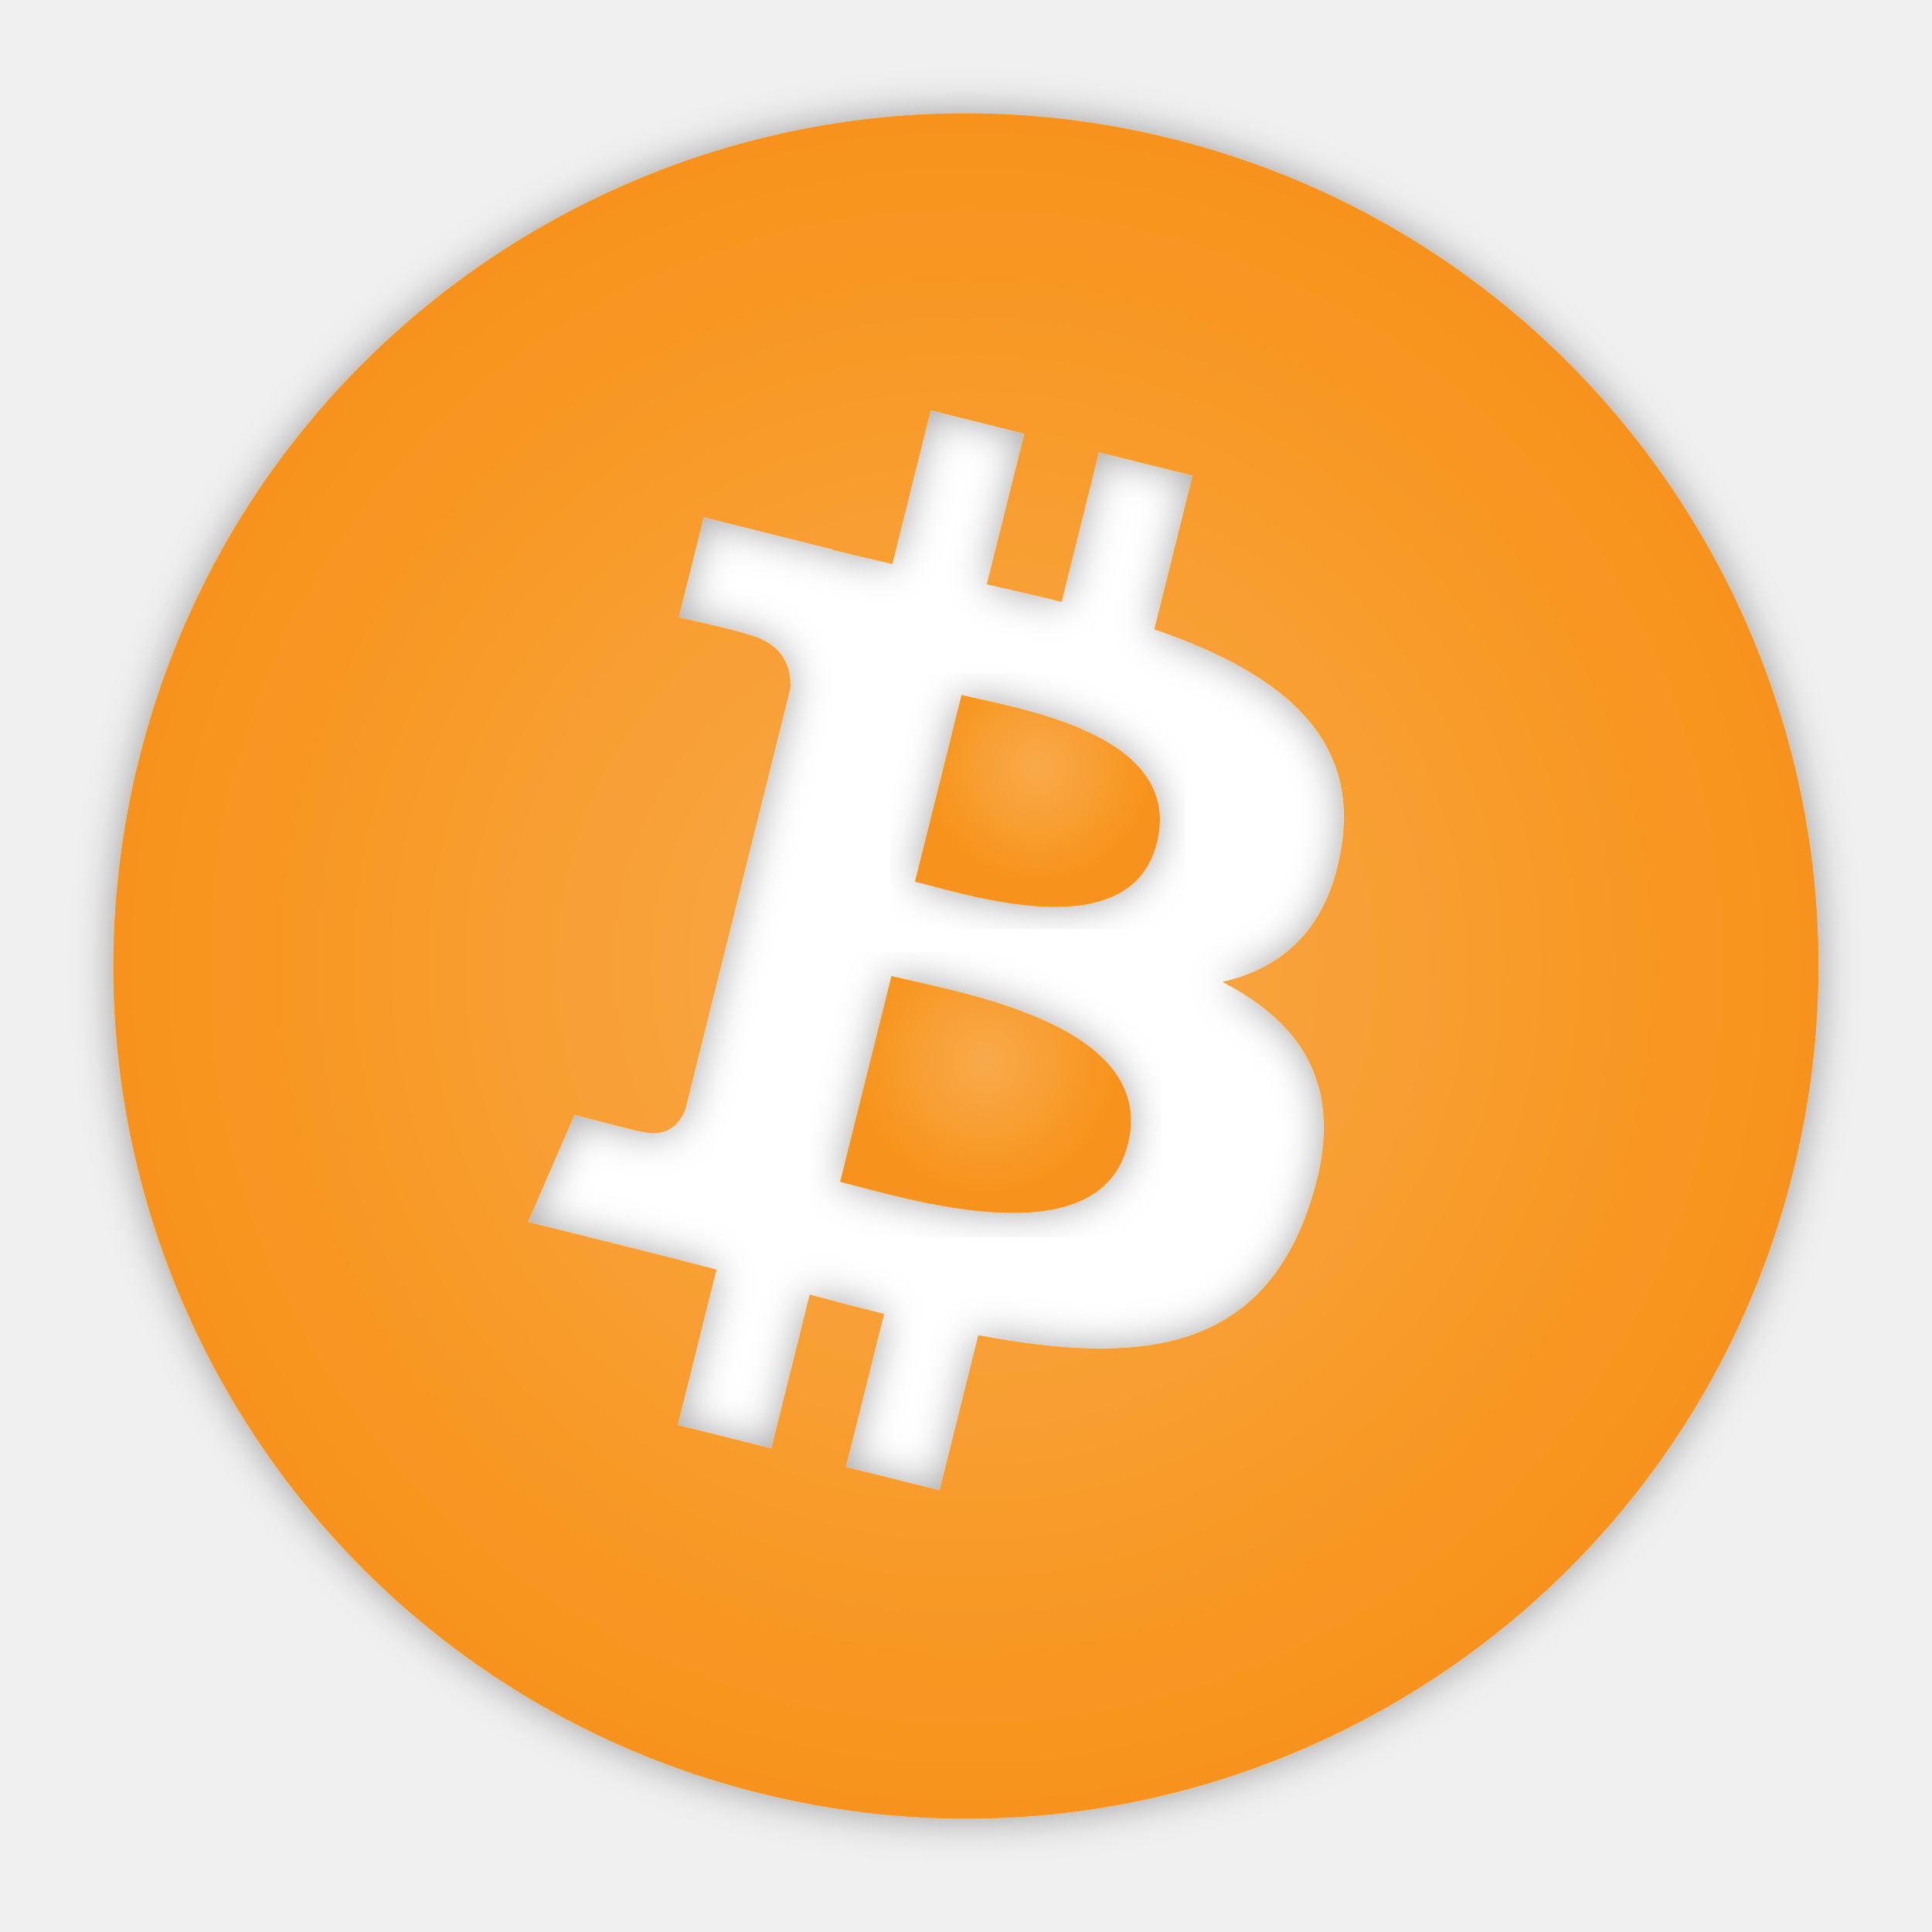
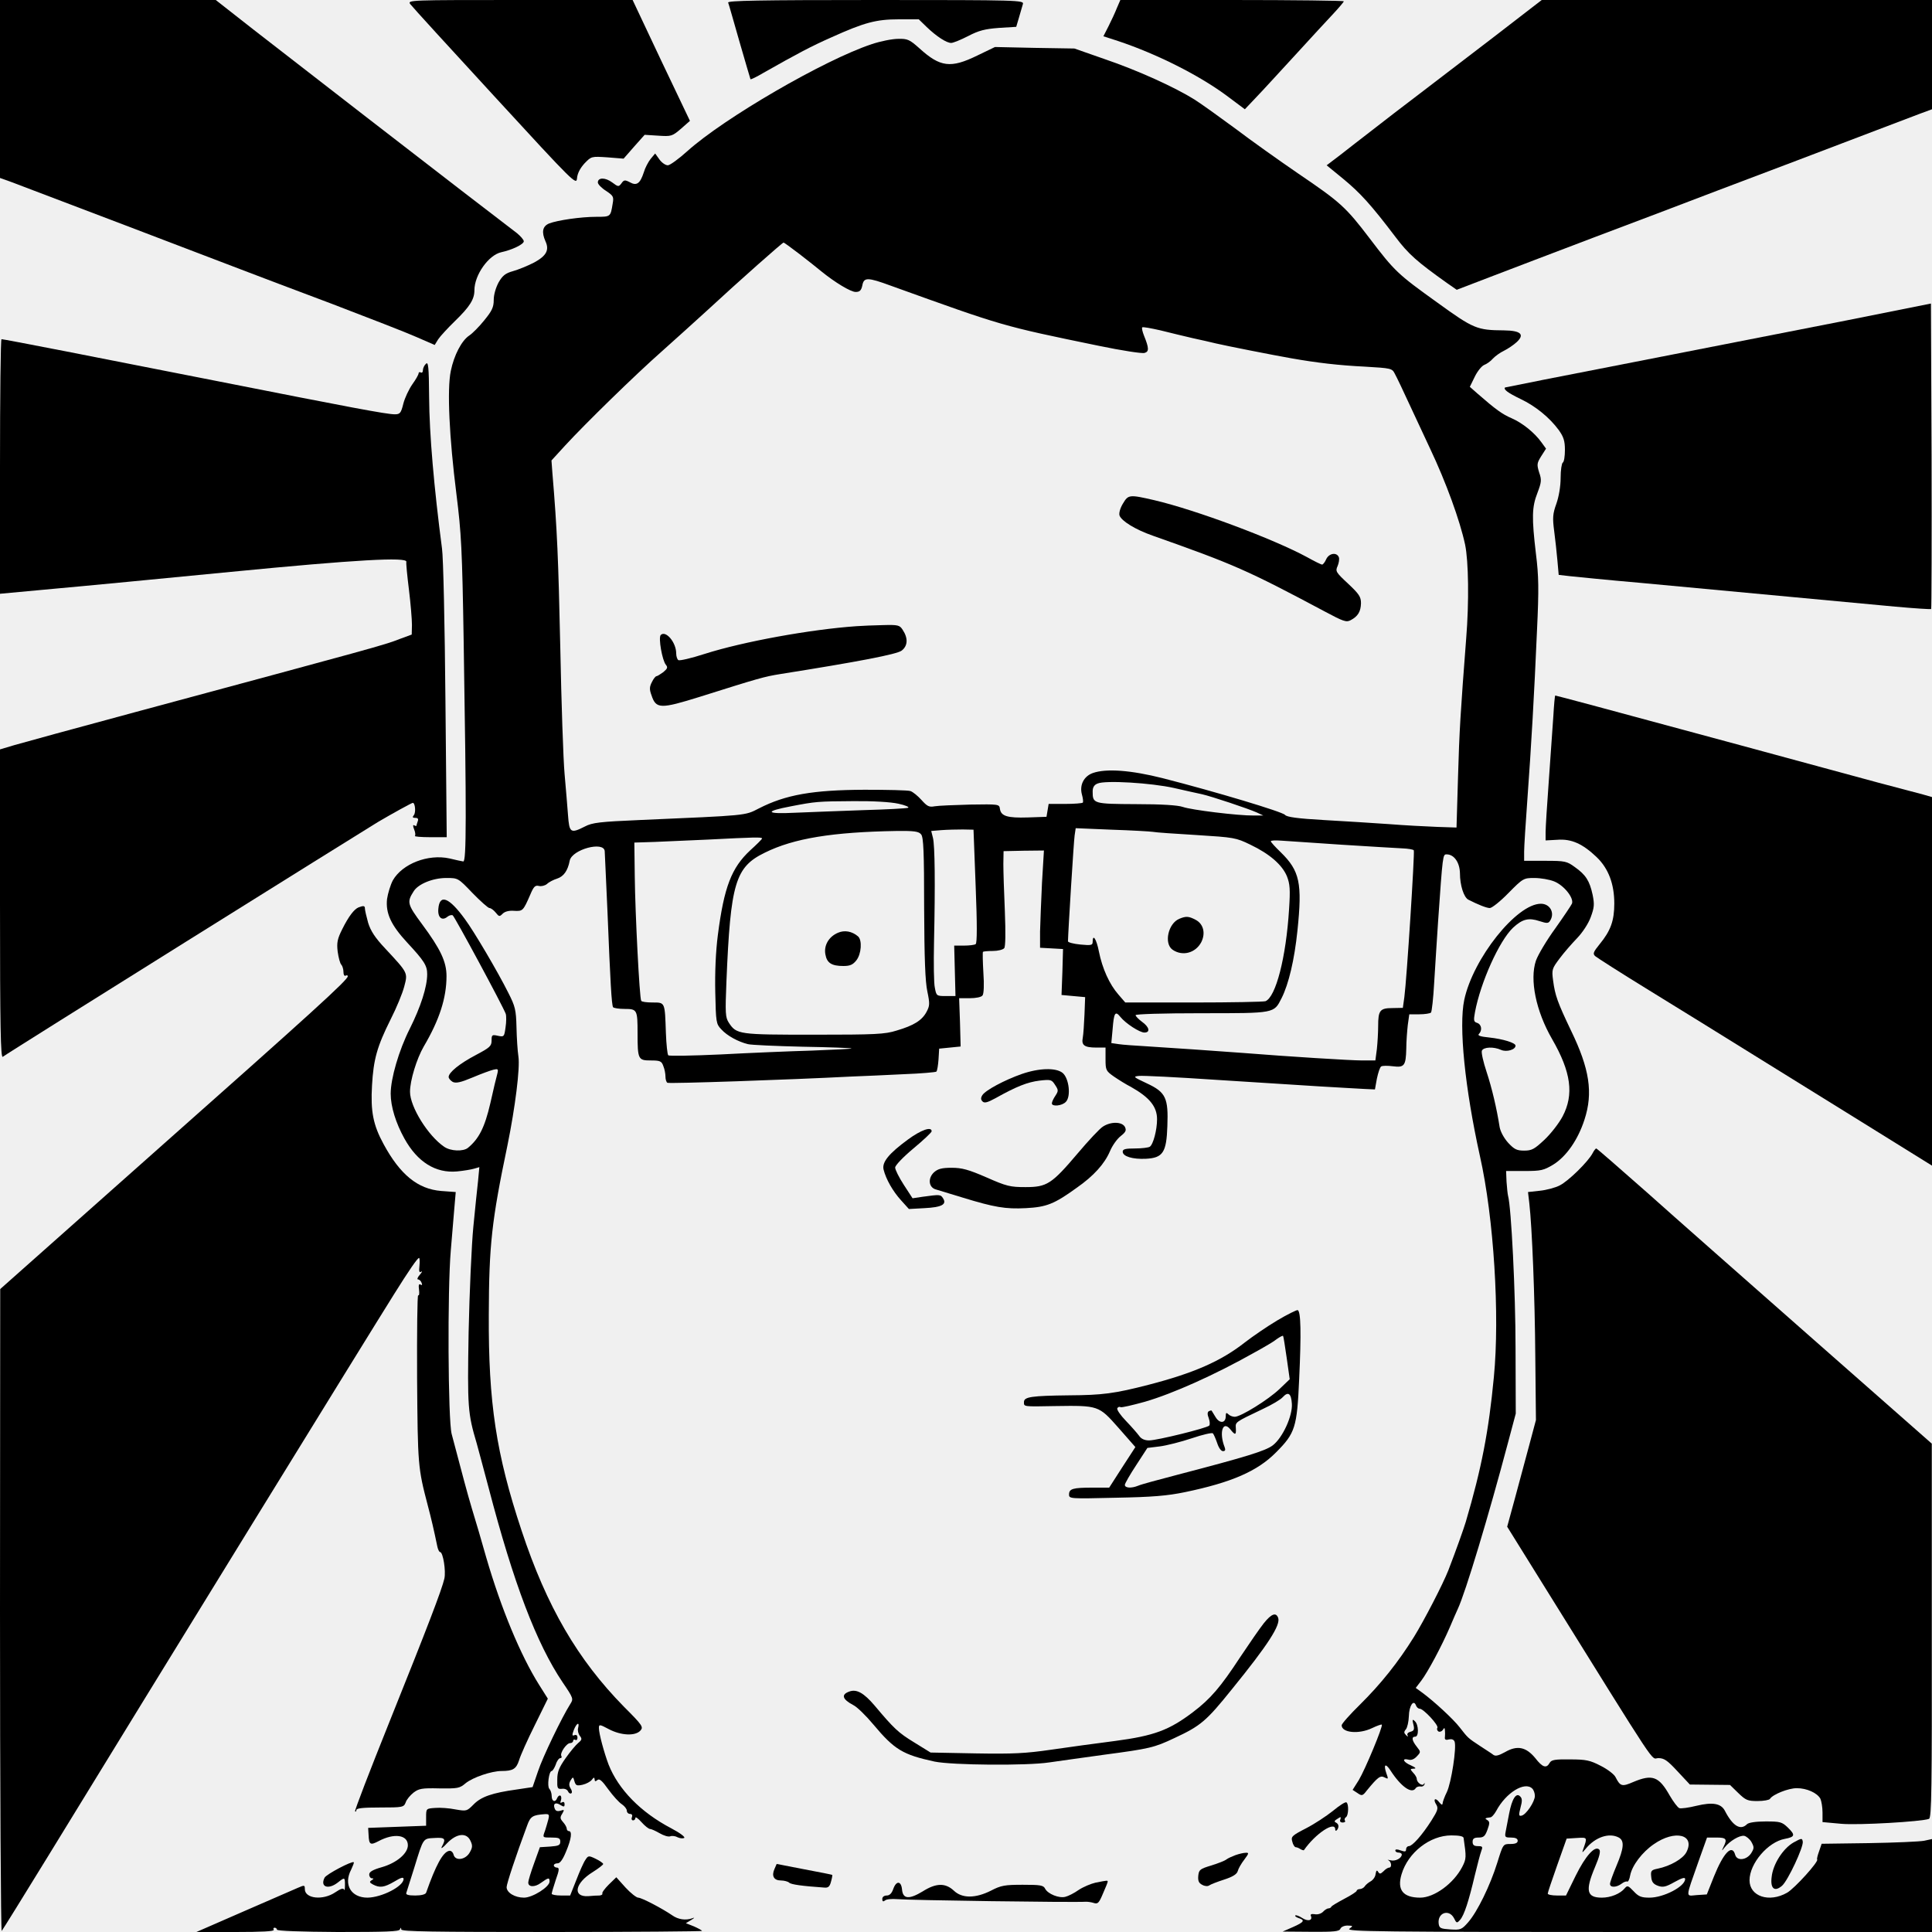
- <svg xmlns="http://www.w3.org/2000/svg" version="1.1" id="svg2" x="0px" y="0px" width="1024px" height="1024px" viewBox="-34 -34 580 580" enable-background="new 0 0 1024 1024" xml:space="preserve">
-   <filter id="dropShadowAlpha">
-     <feColorMatrix result="matrixOut" in="SourceAlpha" type="saturate" values="0.1" />
-     <feGaussianBlur in="matrixOut" result="blur-out" stdDeviation="6" />
-     <feColorMatrix in="blur-out" result="color-out" type="matrix" values="0 0 0 0   0                 0 0 0 0   0                  0 0 0 0   0                  0 0 0 0.35 0" />
-     <feBlend in="SourceGraphic" in2="color-out" mode="normal" />
-   </filter>
-   <g>
-     <circle cx="255" cy="255" r="200" stroke-width="2" fill="white" />
-     <radialGradient id="innerBtop" cx="277.49" cy="196.441" r="34.397" gradientUnits="userSpaceOnUse">
-       <stop offset="0" style="stop-color:#F9AA4B" />
-       <stop offset="1" style="stop-color:#F7931A" />
-     </radialGradient>
-     <path fill="url(#innerBtop)" filter="url(#dropShadowAlpha)" d="M254.647,174.6l-13.983,56.08c15.855,3.951,64.735,20.071,72.656-11.656    C321.568,185.928,270.503,178.552,254.647,174.6z" />
-     <radialGradient id="innerBbottom" cx="261.915" cy="284.567" r="39.838" gradientUnits="userSpaceOnUse">
-       <stop offset="0" style="stop-color:#F9AA4B" />
-       <stop offset="1" style="stop-color:#F7931A" />
-     </radialGradient>
-     <path fill="url(#innerBbottom)" filter="url(#dropShadowAlpha)" d="M233.608,258.984l-15.425,61.832c19.04,4.729,77.769,23.584,86.448-11.296    C313.703,273.144,252.647,263.736,233.608,258.984z" />
-     <radialGradient id="coinShape" cx="256.028" cy="256.003" r="255.988" gradientUnits="userSpaceOnUse">
-       <stop offset="0" style="stop-color:#F9AA4B" />
-       <stop offset="1" style="stop-color:#F7931A" />
-     </radialGradient>
-     <path fill="url(#coinShape)" filter="url(#dropShadowAlpha)" d="M317.871,7.656c-137.12-34.192-276.024,49.28-310.2,186.44    c-34.208,137.136,49.256,276.048,186.36,310.24c137.16,34.199,276.063-49.265,310.256-186.408    C538.479,180.776,455.023,41.848,317.871,7.656z M368.807,219.528c-3.688,24.936-17.512,37.008-35.864,41.24    c25.2,13.12,38.024,33.239,25.809,68.12c-15.16,43.319-51.176,46.976-99.072,37.912l-11.624,46.584l-28.088-7l11.472-45.96    c-7.279-1.809-14.72-3.729-22.384-5.809l-11.512,46.177l-28.056-7l11.624-46.673c-6.561-1.68-13.225-3.464-20.024-5.168    l-36.552-9.111l13.943-32.152c0,0,20.696,5.504,20.416,5.096c7.952,1.969,11.48-3.216,12.872-6.672l18.368-73.64l0.048-0.2    l13.104-52.568c0.344-5.968-1.712-13.496-13.088-16.336c0.439-0.296-20.4-5.072-20.4-5.072l7.472-30l38.736,9.673l-0.032,0.144    c5.824,1.448,11.824,2.824,17.937,4.216L245.423,89.2l28.072,7l-11.28,45.224c7.536,1.721,15.12,3.456,22.504,5.297l11.2-44.929    l28.088,7l-11.504,46.145C347.967,167.152,373.904,185.464,368.807,219.528z" />
+ <svg xmlns="http://www.w3.org/2000/svg" version="1.0" width="900pt" height="900pt" viewBox="0 0 900 900" preserveAspectRatio="xMidYMid meet">
+   <g transform="translate(0,900) scale(0.1,-0.1)" fill="#000000" stroke="none">
+     <path d="M0 8586 l0 -415 53 -19 c88 -33 976 -371 1082 -412 55 -21 239 -91 410 -155 170 -65 348 -134 395 -155 l85 -37 16 26 c9 14 45 53 79 86 69 67 90 101 90 143 0 71 66 164 125 177 51 11 105 37 105 51 0 7 -15 24 -32 38 -18 14 -134 103 -258 198 -225 173 -634 490 -969 750 l-176 138 -502 0 -503 0 0 -414z" />
+     <path d="M1911 8981 c8 -11 185 -205 394 -432 373 -406 380 -412 383 -379 2 23 15 47 35 69 32 33 32 33 107 28 l75 -6 49 56 49 55 63 -4 c61 -4 65 -3 106 32 l42 37 -134 281 -133 282 -525 0 c-514 0 -524 0 -511 -19z" />
+     <path d="M3392 8988 c3 -7 26 -89 53 -183 27 -93 50 -172 51 -174 2 -2 29 11 61 30 157 89 223 124 316 165 153 69 208 84 314 84 l93 0 37 -36 c46 -44 92 -74 114 -74 9 0 44 14 79 32 50 26 78 33 143 38 l81 5 13 44 c7 24 15 52 18 62 6 18 -16 19 -685 19 -549 0 -691 -3 -688 -12z" />
+     <path d="M5203 8963 c-8 -21 -26 -59 -39 -85 l-24 -47 68 -22 c180 -60 375 -158 504 -253 l87 -65 54 57 c30 31 111 120 182 197 70 77 150 163 177 192 26 28 48 54 48 57 0 3 -234 6 -521 6 l-520 0 -16 -37z" />
+     <path d="M6959 8828 c-123 -94 -280 -214 -349 -267 -69 -52 -166 -127 -216 -166 -49 -38 -118 -91 -152 -118 l-62 -47 77 -63 c80 -66 130 -121 243 -270 61 -81 101 -116 240 -215 l46 -32 159 61 c88 34 302 115 475 181 173 65 434 164 580 220 146 55 312 118 370 140 58 22 197 75 310 118 113 43 231 88 263 100 l57 21 0 255 0 254 -909 0 -909 0 -223 -172z" />
+     <path d="M4060 8794 c-220 -73 -687 -344 -858 -498 -40 -36 -81 -66 -91 -66 -11 0 -28 12 -39 27 l-20 28 -21 -25 c-11 -14 -26 -42 -32 -63 -17 -52 -33 -64 -65 -46 -23 12 -28 11 -39 -5 -13 -17 -15 -17 -43 4 -32 24 -67 24 -67 0 0 -8 17 -26 38 -39 34 -23 37 -27 31 -60 -10 -61 -9 -61 -76 -61 -73 0 -181 -16 -220 -31 -31 -13 -36 -40 -17 -83 19 -41 4 -68 -53 -99 -29 -15 -73 -33 -98 -40 -36 -10 -49 -21 -67 -52 -13 -24 -23 -57 -23 -82 0 -34 -8 -51 -44 -95 -24 -30 -56 -62 -70 -71 -36 -24 -71 -92 -86 -165 -18 -86 -7 -311 26 -572 23 -184 27 -256 34 -690 13 -808 13 -1025 -2 -1023 -7 1 -36 7 -64 14 -100 22 -220 -25 -264 -102 -11 -21 -23 -60 -27 -87 -7 -66 18 -121 94 -203 79 -85 93 -107 93 -147 0 -59 -30 -152 -81 -254 -51 -101 -89 -232 -89 -303 0 -60 24 -137 64 -209 61 -110 146 -162 245 -153 31 3 67 9 80 13 l24 7 -6 -64 c-4 -35 -14 -131 -22 -214 -8 -82 -18 -304 -22 -491 -6 -353 -4 -377 38 -519 5 -16 29 -109 55 -205 116 -444 223 -726 345 -907 51 -75 51 -77 35 -102 -38 -60 -128 -246 -150 -313 l-25 -73 -73 -11 c-116 -16 -167 -34 -202 -70 -31 -31 -32 -32 -84 -23 -29 6 -72 9 -95 7 -42 -3 -42 -3 -42 -43 l0 -40 -135 -5 -135 -5 2 -33 c2 -45 8 -49 46 -29 73 39 137 30 137 -19 0 -38 -52 -82 -121 -102 -43 -12 -59 -22 -59 -34 0 -10 6 -18 13 -18 9 0 8 -3 -2 -9 -11 -7 -10 -11 7 -20 31 -16 51 -14 99 14 31 19 43 22 43 12 0 -34 -101 -86 -168 -87 -77 0 -113 61 -76 131 8 17 14 32 12 34 -8 7 -128 -56 -136 -72 -22 -43 17 -57 61 -23 33 26 34 26 34 -12 0 -18 -2 -27 -4 -21 -3 9 -16 5 -41 -12 -57 -39 -142 -30 -142 15 0 19 -2 19 -32 6 -18 -8 -132 -57 -253 -110 l-220 -96 183 0 c120 0 181 3 177 10 -3 6 -1 10 4 10 6 0 11 -4 11 -9 0 -6 113 -10 284 -11 222 0 285 2 289 12 4 10 6 10 6 0 1 -10 146 -12 701 -12 385 0 700 3 700 5 0 3 -17 12 -37 21 l-38 15 25 15 c16 10 18 13 5 8 -31 -11 -66 -6 -94 14 -45 31 -142 82 -158 82 -8 0 -35 21 -59 47 l-43 48 -35 -34 c-19 -19 -33 -38 -30 -42 2 -4 -4 -8 -13 -9 -10 0 -33 -1 -52 -3 -75 -5 -64 60 20 112 27 17 49 34 49 38 -1 4 -16 15 -35 24 -33 16 -35 15 -48 -5 -8 -11 -27 -54 -42 -93 l-29 -73 -43 0 c-24 0 -43 4 -43 8 0 5 9 34 19 65 17 47 17 57 5 57 -7 0 -14 5 -14 10 0 6 8 10 18 10 11 0 24 18 39 55 25 59 29 95 13 95 -5 0 -10 5 -10 12 0 6 -8 20 -17 30 -14 16 -15 22 -4 39 11 19 10 20 -8 14 -15 -4 -23 -1 -27 10 -9 23 4 31 26 17 17 -10 20 -10 20 4 0 9 -5 12 -12 8 -8 -5 -9 -2 -5 9 3 9 2 19 -2 22 -5 3 -11 -2 -15 -10 -8 -23 -26 -18 -26 8 0 13 -5 28 -11 34 -11 11 -2 83 11 83 4 0 13 14 19 30 5 17 15 30 21 30 6 0 8 4 5 10 -8 13 24 60 41 60 8 0 14 5 14 11 0 5 5 7 10 4 6 -3 10 1 10 10 0 11 -5 15 -14 12 -11 -5 -12 0 -3 24 13 33 28 40 20 9 -3 -11 1 -27 8 -36 11 -14 10 -19 -7 -33 -11 -9 -38 -41 -59 -71 -31 -44 -39 -64 -39 -100 -1 -41 1 -45 22 -43 13 2 25 -4 28 -12 4 -8 10 -12 15 -9 5 2 4 13 -3 23 -8 13 -8 23 0 37 11 18 12 18 18 -4 6 -20 11 -22 38 -16 17 4 36 14 43 23 9 12 12 13 13 2 0 -10 4 -11 13 -3 9 8 22 -3 51 -44 22 -30 50 -61 63 -69 13 -9 23 -22 23 -30 0 -8 7 -15 15 -15 9 0 12 -6 9 -15 -4 -8 -1 -15 5 -15 6 0 11 5 11 12 0 6 13 -3 28 -20 16 -18 34 -32 40 -32 6 0 26 -9 45 -20 19 -11 41 -18 50 -14 8 3 24 1 34 -5 11 -5 24 -6 30 -3 7 4 -20 24 -60 45 -143 75 -246 181 -292 297 -21 56 -45 144 -45 170 0 18 3 18 46 -5 57 -30 123 -33 147 -7 15 17 11 24 -77 112 -215 219 -359 466 -476 819 -119 358 -155 597 -153 1006 1 325 13 436 87 790 36 177 59 359 51 413 -4 26 -8 88 -9 137 -2 81 -6 97 -38 160 -50 100 -161 288 -202 343 -74 102 -118 119 -124 49 -4 -41 17 -59 43 -37 8 6 18 9 24 6 9 -6 233 -421 247 -459 3 -9 3 -38 -1 -63 -6 -44 -7 -45 -36 -39 -27 6 -29 4 -29 -22 0 -26 -8 -33 -72 -67 -78 -41 -128 -82 -128 -103 0 -7 9 -17 19 -23 15 -7 36 -3 93 21 40 17 84 33 97 36 21 5 23 3 18 -18 -4 -13 -19 -76 -33 -139 -26 -112 -53 -165 -104 -207 -22 -18 -81 -16 -111 5 -75 51 -159 186 -159 256 0 53 31 154 64 211 73 124 106 226 106 328 0 67 -28 126 -114 242 -69 93 -71 103 -39 153 21 34 89 62 152 62 55 0 55 0 122 -70 37 -38 73 -70 79 -70 7 0 20 -10 29 -21 16 -20 18 -20 33 -5 10 10 30 15 53 13 40 -2 42 -1 75 75 16 38 23 45 40 41 11 -3 28 1 38 9 9 9 31 20 47 25 31 10 50 37 59 84 11 52 159 92 163 44 1 -11 6 -139 13 -285 13 -323 19 -431 26 -442 3 -4 27 -8 54 -8 58 0 60 -4 60 -113 0 -122 3 -127 61 -127 44 0 51 -3 59 -26 6 -14 10 -36 10 -49 0 -13 4 -26 9 -29 8 -5 566 14 856 29 55 2 165 7 245 11 80 3 148 9 152 12 4 4 8 30 10 57 l3 50 50 5 50 5 -3 113 -4 112 50 0 c28 0 54 5 59 13 6 7 8 50 4 105 -3 52 -4 96 -2 98 2 2 23 4 46 4 24 0 47 6 53 13 6 7 7 70 3 172 -4 88 -7 187 -7 220 l1 60 94 2 94 1 -9 -151 c-4 -84 -8 -186 -9 -227 l0 -75 54 -3 53 -3 -3 -107 -4 -107 55 -5 55 -5 -3 -80 c-2 -44 -5 -93 -8 -109 -7 -35 7 -46 64 -46 l42 0 0 -54 c0 -51 2 -55 39 -81 22 -15 57 -37 79 -48 87 -49 122 -92 122 -151 0 -50 -18 -118 -34 -128 -6 -4 -37 -8 -68 -8 -45 0 -58 -3 -58 -15 0 -22 46 -36 108 -33 79 4 96 29 100 152 5 131 -7 158 -95 199 -64 30 -66 32 -37 35 17 2 177 -6 355 -18 178 -11 398 -25 489 -31 91 -5 185 -11 210 -12 l45 -2 9 50 c6 28 14 53 20 57 6 4 30 4 54 1 54 -7 61 2 63 82 0 33 4 83 7 110 l7 50 47 0 c25 0 50 4 54 8 4 4 11 67 15 140 4 73 13 200 18 282 22 316 22 315 40 315 35 0 61 -38 62 -88 0 -56 18 -112 39 -123 45 -23 85 -39 100 -39 10 0 49 31 87 70 68 69 71 70 121 70 28 0 70 -7 92 -16 45 -18 92 -76 83 -103 -4 -9 -39 -61 -78 -116 -40 -55 -80 -122 -90 -150 -30 -89 0 -235 75 -365 89 -154 103 -259 49 -361 -17 -32 -55 -81 -85 -109 -46 -43 -58 -50 -94 -50 -34 0 -46 6 -74 36 -20 22 -36 52 -40 73 -14 89 -36 182 -61 258 -15 45 -25 89 -22 98 7 18 55 20 90 4 25 -11 67 1 67 20 0 13 -58 31 -123 38 -41 4 -55 9 -48 16 17 17 13 45 -8 52 -16 5 -17 11 -10 50 26 139 113 332 177 393 44 41 73 48 124 31 34 -11 41 -11 49 2 23 36 0 79 -43 79 -113 0 -316 -255 -357 -448 -26 -123 3 -410 73 -727 65 -288 93 -742 65 -1030 -24 -252 -57 -424 -131 -675 -9 -30 -44 -129 -81 -225 -25 -64 -113 -234 -160 -310 -74 -119 -155 -220 -251 -315 -47 -46 -86 -90 -86 -97 0 -35 80 -43 142 -13 23 11 43 18 45 16 7 -6 -78 -210 -107 -258 l-29 -46 23 -15 c20 -14 24 -13 43 12 51 62 63 72 83 61 18 -9 18 -8 8 20 -14 41 -4 48 19 13 49 -76 100 -112 118 -83 4 6 14 9 22 8 9 -2 17 3 19 10 1 7 0 8 -3 2 -6 -13 -33 6 -33 23 0 6 -7 19 -17 29 -15 17 -15 18 3 19 13 0 9 5 -13 15 -36 15 -45 35 -12 27 13 -4 27 2 39 15 19 20 19 21 0 45 -23 29 -26 47 -7 47 17 0 16 56 -2 72 -11 11 -13 8 -7 -15 6 -23 3 -30 -13 -34 -12 -3 -18 -10 -14 -17 4 -7 1 -7 -7 1 -10 10 -11 15 -1 27 7 8 13 36 14 61 1 49 22 80 33 51 3 -9 11 -16 18 -16 17 0 89 -77 82 -89 -4 -5 -1 -13 5 -17 6 -3 15 0 20 7 7 12 9 11 10 -1 1 -8 1 -23 0 -32 -2 -12 4 -15 18 -11 13 3 23 0 27 -10 10 -27 -15 -191 -36 -235 -11 -22 -20 -47 -20 -54 -1 -8 -6 -5 -15 6 -19 25 -31 15 -14 -11 10 -17 6 -28 -23 -74 -44 -69 -89 -119 -105 -119 -7 0 -13 -7 -13 -15 0 -11 -5 -12 -25 -5 -16 6 -25 6 -25 0 0 -6 7 -10 15 -10 8 0 15 -4 15 -9 0 -17 -30 -33 -52 -27 -13 3 -17 3 -10 0 14 -7 17 -34 3 -34 -5 0 -17 -7 -26 -17 -14 -13 -18 -14 -25 -3 -6 10 -9 7 -12 -10 -1 -13 -12 -28 -23 -34 -11 -6 -24 -17 -28 -24 -4 -6 -15 -12 -22 -12 -8 0 -15 -4 -15 -8 0 -4 -26 -21 -57 -37 -32 -17 -59 -33 -61 -37 -2 -5 -8 -8 -14 -8 -5 0 -17 -7 -25 -16 -9 -9 -26 -14 -39 -11 -15 2 -21 0 -17 -9 8 -21 -15 -26 -42 -8 -14 9 -28 14 -31 11 -3 -3 4 -8 15 -12 32 -10 26 -19 -26 -42 l-48 -21 131 -1 c109 -1 133 2 138 14 3 8 17 15 33 15 27 -1 27 -1 9 -15 -18 -13 143 -15 1347 -15 l1367 0 0 216 0 217 -37 -8 c-21 -4 -137 -9 -258 -11 l-219 -3 -12 -35 c-7 -19 -11 -36 -9 -38 9 -9 -105 -135 -140 -155 -84 -48 -175 -17 -175 58 0 78 86 179 165 193 47 9 49 18 14 52 -28 27 -36 29 -104 29 -45 0 -79 -5 -87 -13 -30 -30 -66 -9 -103 63 -18 34 -57 41 -132 23 -36 -9 -73 -14 -80 -11 -8 3 -28 30 -45 59 -50 89 -81 100 -169 63 -53 -23 -61 -21 -83 22 -6 13 -37 37 -69 53 -50 26 -69 30 -143 30 -71 1 -87 -2 -95 -16 -15 -27 -33 -22 -67 22 -43 52 -84 61 -141 28 -29 -16 -44 -20 -54 -13 -7 6 -36 24 -63 42 -56 37 -55 36 -94 86 -29 38 -121 123 -176 163 l-29 21 26 34 c31 41 95 161 133 249 15 36 32 74 37 85 36 77 143 432 234 775 l36 135 -1 305 c0 260 -20 657 -35 710 -2 8 -5 37 -7 65 l-2 50 85 0 c78 0 90 3 135 30 61 38 115 116 145 209 41 125 24 237 -63 416 -62 130 -74 163 -83 232 -7 52 -5 56 31 104 20 27 57 69 81 94 25 26 52 67 63 97 17 46 18 60 9 105 -14 65 -32 93 -83 129 -37 27 -45 29 -138 29 l-98 0 0 43 c0 23 7 132 15 242 18 246 32 488 45 790 9 190 8 252 -5 355 -20 169 -19 218 7 284 19 50 20 61 8 95 -11 36 -11 43 9 75 l23 36 -21 29 c-32 45 -89 91 -140 113 -42 18 -73 40 -160 116 l-34 30 23 47 c12 25 32 50 44 55 11 4 30 17 40 29 11 12 35 29 52 37 18 9 45 27 59 40 39 36 20 54 -59 55 -126 1 -141 7 -311 130 -184 132 -198 145 -315 299 -111 146 -137 169 -333 302 -89 61 -220 154 -291 208 -72 53 -158 115 -191 136 -91 57 -264 136 -420 189 l-140 49 -185 3 -185 4 -83 -40 c-123 -60 -172 -54 -268 33 -47 42 -56 46 -100 45 -27 0 -83 -11 -124 -25z m-335 -978 c39 -30 84 -66 101 -80 64 -52 137 -96 160 -96 19 0 26 7 31 30 7 39 24 39 133 -1 528 -190 513 -186 969 -280 106 -22 203 -37 213 -33 21 6 21 22 -3 81 -7 18 -11 35 -8 38 3 3 41 -4 85 -14 43 -11 111 -27 149 -36 39 -8 88 -20 110 -25 47 -11 264 -54 350 -69 119 -21 221 -33 344 -39 120 -7 126 -8 138 -32 8 -14 41 -83 74 -155 33 -71 74 -159 91 -195 74 -156 139 -335 163 -447 16 -76 19 -267 5 -438 -26 -338 -32 -431 -38 -645 l-7 -235 -90 3 c-49 2 -151 7 -225 13 -74 5 -211 14 -304 19 -123 7 -172 14 -180 24 -11 14 -320 107 -570 171 -147 37 -262 46 -325 24 -42 -15 -63 -56 -51 -100 5 -18 7 -35 4 -38 -3 -3 -40 -6 -82 -6 l-77 0 -5 -30 -5 -30 -87 -3 c-95 -3 -125 6 -130 40 -3 22 -5 22 -138 20 -74 -2 -149 -5 -166 -8 -26 -5 -35 0 -61 29 -17 19 -40 38 -52 42 -12 4 -108 6 -214 6 -241 -1 -367 -23 -492 -87 -66 -34 -49 -32 -555 -54 -185 -8 -221 -12 -255 -30 -67 -34 -73 -30 -79 53 -3 39 -10 126 -16 192 -6 66 -15 332 -20 590 -9 409 -14 542 -37 815 l-4 55 64 70 c94 102 324 327 452 440 61 54 153 138 205 185 159 147 355 320 360 320 3 0 37 -25 75 -54z m1745 -2487 c52 -12 111 -25 130 -29 44 -10 215 -67 255 -85 l30 -14 -45 0 c-71 -1 -291 26 -330 40 -23 8 -98 13 -218 13 -199 1 -202 2 -202 59 0 19 7 31 23 37 35 16 251 3 357 -21z m-1285 -73 c33 -7 53 -16 45 -19 -8 -3 -103 -8 -210 -11 -107 -4 -249 -9 -315 -12 -139 -7 -147 6 -20 30 114 22 124 23 290 24 91 1 174 -4 210 -12z m360 -384 c7 -176 7 -266 0 -270 -5 -4 -30 -7 -55 -7 l-45 0 3 -117 3 -118 -45 0 c-43 0 -44 1 -51 38 -5 20 -6 116 -4 212 6 273 4 452 -5 487 l-8 32 48 4 c27 2 72 3 99 3 l50 -1 10 -263z m825 253 c14 -3 106 -9 205 -15 174 -11 182 -12 250 -45 90 -43 148 -94 170 -147 14 -36 16 -61 10 -153 -14 -226 -62 -410 -110 -429 -9 -3 -160 -6 -335 -6 l-318 0 -32 37 c-42 48 -75 121 -91 201 -11 57 -29 85 -29 44 0 -15 -7 -17 -57 -12 -32 3 -58 10 -58 15 1 48 27 468 31 493 l5 34 167 -7 c92 -3 178 -8 192 -10z m-1079 -12 c11 -13 14 -81 14 -342 1 -236 5 -344 15 -390 12 -57 11 -67 -4 -95 -21 -39 -58 -63 -140 -87 -54 -17 -98 -19 -384 -19 -351 0 -361 1 -397 56 -16 25 -17 44 -11 192 19 459 41 533 179 600 135 67 316 96 613 101 83 1 104 -2 115 -16z m-741 -19 c0 -3 -25 -28 -55 -55 -87 -81 -122 -170 -151 -395 -10 -78 -14 -175 -12 -267 3 -139 4 -147 28 -172 27 -30 79 -58 124 -69 15 -4 130 -9 254 -12 124 -2 227 -6 229 -8 2 -2 -81 -6 -184 -10 -104 -3 -295 -11 -426 -18 -130 -6 -240 -8 -244 -4 -4 4 -9 50 -11 104 -5 145 -3 142 -62 142 -27 0 -51 3 -53 8 -8 12 -28 406 -30 577 l-2 160 95 3 c52 2 165 7 250 11 214 11 250 12 250 5z m2700 -29 c129 -8 257 -16 283 -17 26 -1 50 -5 53 -9 5 -9 -33 -603 -44 -684 l-7 -50 -48 -1 c-59 0 -67 -11 -67 -84 0 -30 -3 -79 -6 -107 l-7 -53 -62 0 c-53 0 -342 18 -555 35 -108 8 -349 25 -450 31 -52 3 -110 7 -129 10 l-34 5 6 65 c6 76 12 87 36 57 25 -31 90 -73 112 -73 29 0 23 26 -11 50 -16 12 -30 26 -30 31 0 5 124 9 308 9 343 0 336 -1 372 70 33 65 60 179 74 315 23 221 11 278 -78 365 -25 24 -46 47 -46 51 0 4 21 5 48 3 26 -2 153 -10 282 -19z m888 -4397 c7 -7 12 -22 12 -34 0 -27 -41 -88 -62 -92 -13 -3 -14 2 -5 37 9 32 8 44 -2 53 -18 19 -38 -12 -51 -81 -6 -31 -13 -68 -16 -83 -5 -26 -3 -28 25 -28 21 0 31 -5 31 -15 0 -10 -10 -15 -34 -15 -34 0 -34 0 -61 -87 -33 -106 -93 -229 -136 -278 -30 -34 -35 -36 -83 -33 -45 3 -51 6 -54 26 -7 51 47 71 71 27 12 -25 14 -25 29 -8 19 22 40 87 68 206 12 49 25 100 30 113 8 21 7 24 -15 24 -18 0 -25 5 -25 20 0 15 7 20 28 20 23 0 30 6 41 36 11 30 11 38 0 45 -14 8 -12 10 13 13 7 0 19 14 28 30 45 85 133 139 168 104z m-4584 -145 c-4 -16 -11 -38 -15 -51 -12 -33 -13 -32 31 -32 33 0 40 -3 40 -19 0 -17 -8 -20 -47 -23 l-48 -3 -27 -75 c-15 -41 -27 -81 -27 -88 -2 -23 30 -25 59 -3 35 25 40 26 40 6 0 -25 -79 -75 -119 -75 -42 0 -81 23 -81 49 0 15 43 146 96 288 15 42 26 48 82 52 20 1 22 -2 16 -26z m-362 -99 c10 -21 9 -31 -3 -52 -19 -36 -68 -43 -76 -12 -3 12 -12 20 -21 18 -29 -6 -62 -67 -107 -195 -3 -8 -23 -13 -51 -13 -33 0 -45 4 -41 13 2 6 19 59 37 117 43 140 40 135 94 138 49 3 55 -3 34 -41 -6 -12 5 -5 24 16 45 47 92 52 110 11z m4626 14 c13 -89 13 -97 -6 -134 -40 -78 -131 -144 -196 -144 -80 0 -109 36 -87 109 30 101 132 181 232 181 37 0 56 -4 57 -12z m723 2 c27 -15 24 -49 -11 -132 -16 -38 -30 -76 -30 -84 0 -18 30 -17 54 1 10 8 22 12 26 10 4 -3 11 10 14 29 9 46 56 108 110 145 99 69 194 45 152 -37 -16 -31 -75 -65 -134 -77 -30 -6 -33 -10 -30 -38 2 -24 10 -34 32 -42 23 -8 36 -5 77 18 34 19 49 23 49 14 0 -35 -100 -87 -166 -87 -38 0 -51 5 -74 30 -25 26 -29 28 -41 14 -21 -26 -66 -44 -107 -44 -71 0 -78 33 -32 142 21 49 27 75 20 82 -20 20 -64 -29 -110 -122 l-45 -92 -42 0 c-24 0 -43 4 -43 9 0 5 20 64 44 132 l44 124 47 3 c51 3 50 4 30 -53 -6 -18 -5 -17 12 3 44 54 109 76 154 52z m618 -21 c13 -24 13 -29 -2 -53 -22 -32 -66 -36 -74 -6 -14 51 -54 10 -99 -102 l-33 -83 -46 -3 c-54 -4 -55 -21 7 156 l40 112 44 0 c46 0 51 -7 33 -43 -10 -21 -9 -21 5 -3 24 30 69 57 91 54 10 -2 26 -15 34 -29z" />
+     <path d="M5231 6654 c-13 -21 -19 -44 -16 -55 9 -26 74 -66 154 -94 379 -134 439 -160 803 -354 86 -46 100 -51 120 -40 34 18 47 40 48 79 0 30 -9 43 -60 91 -57 53 -60 58 -49 82 6 14 9 33 6 41 -10 25 -46 19 -59 -9 -6 -14 -15 -25 -19 -25 -5 0 -37 16 -71 35 -155 84 -515 219 -711 265 -117 27 -121 26 -146 -16z" />
+     <path d="M3990 6083 c-215 -15 -528 -72 -707 -129 -62 -20 -117 -33 -123 -29 -5 3 -10 17 -10 31 0 52 -49 109 -72 86 -12 -12 7 -119 24 -139 10 -12 7 -18 -12 -34 -14 -10 -28 -19 -32 -19 -4 0 -14 -12 -21 -27 -12 -23 -12 -35 -2 -62 21 -64 42 -64 225 -7 276 87 300 94 375 106 366 58 542 92 565 109 29 22 31 58 5 97 -14 22 -21 24 -93 22 -42 -1 -97 -3 -122 -5z" />
+     <path d="M5494 4720 c-52 -21 -73 -115 -32 -144 46 -32 107 -16 134 35 21 42 10 85 -26 104 -32 17 -45 18 -76 5z" />
+     <path d="M3904 4655 c-43 -18 -67 -59 -59 -101 7 -40 29 -54 84 -54 31 0 44 6 60 26 24 30 28 95 8 112 -28 24 -63 30 -93 17z" />
+     <path d="M8605 7508 c-214 -42 -660 -129 -990 -194 -330 -64 -602 -118 -604 -119 -8 -9 13 -25 71 -53 72 -34 137 -88 179 -145 23 -32 29 -51 29 -93 0 -29 -4 -56 -10 -59 -5 -3 -10 -35 -10 -71 0 -39 -8 -87 -20 -121 -17 -47 -18 -66 -10 -127 5 -39 12 -101 15 -137 l6 -67 52 -6 c29 -3 176 -18 327 -31 313 -29 945 -88 1189 -111 89 -8 165 -13 167 -11 2 2 3 323 2 713 l-3 710 -390 -78z" />
+     <path d="M0 6827 l0 -593 248 23 c136 12 508 48 827 79 585 57 822 70 818 47 -2 -6 4 -65 12 -130 8 -65 14 -138 14 -164 l-1 -45 -57 -21 c-71 -28 -106 -37 -1226 -339 -275 -74 -530 -144 -568 -155 l-67 -20 0 -721 c0 -575 3 -718 13 -711 13 12 1675 1050 1748 1094 68 40 157 89 162 89 11 0 15 -45 5 -57 -8 -10 -6 -13 7 -13 12 0 15 -5 11 -16 -3 -9 -6 -18 -6 -20 0 -3 -4 -2 -10 1 -7 4 -7 -2 -1 -18 6 -14 7 -28 4 -31 -4 -3 28 -6 71 -6 l77 0 -6 638 c-3 350 -10 669 -16 707 -37 282 -59 532 -60 705 -1 143 -4 167 -15 155 -8 -7 -14 -21 -14 -30 0 -9 -4 -13 -10 -10 -5 3 -10 1 -10 -4 0 -6 -13 -29 -29 -51 -16 -23 -35 -63 -42 -90 -11 -45 -16 -50 -40 -50 -38 0 -212 33 -829 155 -566 112 -992 195 -1003 195 -4 0 -7 -267 -7 -593z" />
+     <path d="M7236 5663 c-4 -54 -13 -188 -21 -299 -8 -110 -15 -218 -15 -240 l0 -39 55 3 c66 5 118 -19 183 -81 55 -53 82 -125 82 -216 0 -80 -17 -127 -68 -189 -30 -37 -33 -45 -21 -56 8 -7 122 -80 254 -161 132 -81 350 -216 485 -300 135 -84 360 -223 500 -310 140 -87 272 -169 293 -182 l37 -23 0 859 0 858 -42 12 c-24 6 -117 31 -208 55 -91 25 -381 103 -645 175 -624 169 -856 231 -860 231 -2 0 -6 -44 -9 -97z" />
+     <path d="M1670 4773 c-21 -9 -46 -42 -76 -102 -22 -44 -26 -62 -21 -104 4 -28 11 -55 17 -61 5 -5 10 -21 10 -34 0 -13 4 -20 10 -17 6 3 10 2 10 -3 0 -17 -164 -166 -904 -822 l-715 -635 -1 -1500 c0 -824 4 -1495 8 -1490 5 6 101 161 214 345 523 854 1488 2421 1613 2620 70 112 110 170 117 170 3 0 4 -16 2 -36 -3 -27 -1 -34 8 -28 7 4 4 -2 -6 -14 -11 -12 -14 -22 -9 -22 6 0 14 -7 17 -16 4 -9 2 -13 -5 -8 -8 5 -10 -3 -7 -24 2 -17 1 -29 -4 -26 -4 3 -6 -172 -5 -388 3 -403 4 -416 49 -588 18 -68 29 -116 45 -193 3 -15 9 -27 13 -27 14 0 28 -89 20 -124 -12 -52 -77 -222 -257 -670 -90 -224 -162 -411 -159 -414 3 -3 6 0 6 6 0 9 33 12 110 12 107 0 111 1 120 24 4 13 21 33 36 45 25 19 39 22 120 20 86 -1 95 0 123 24 33 27 120 57 168 57 53 0 68 10 81 50 6 21 39 95 73 163 l61 124 -41 65 c-86 137 -176 353 -246 593 -20 72 -50 173 -66 225 -25 84 -41 146 -95 350 -17 64 -20 671 -4 855 5 61 12 146 16 191 l7 81 -68 5 c-109 9 -191 76 -268 218 -49 90 -61 153 -54 274 7 121 23 180 87 308 27 53 55 121 63 152 17 65 19 62 -89 178 -47 50 -67 81 -79 119 -8 29 -15 59 -15 66 0 14 -6 15 -30 6z" />
+     <path d="M4760 3997 c-80 -28 -170 -76 -184 -99 -8 -13 -7 -21 1 -29 9 -9 23 -5 60 15 100 56 150 75 205 82 53 6 57 5 73 -20 16 -24 16 -28 1 -51 -9 -13 -16 -29 -16 -35 0 -16 47 -12 65 7 25 25 15 110 -15 135 -31 25 -109 23 -190 -5z" />
+     <path d="M5138 3752 c-15 -9 -67 -65 -117 -124 -122 -144 -144 -158 -244 -158 -71 0 -88 4 -181 45 -85 37 -115 45 -163 45 -46 0 -64 -5 -82 -21 -30 -28 -25 -71 9 -80 14 -4 70 -21 125 -38 147 -45 199 -54 294 -49 96 5 132 19 237 95 79 55 130 112 155 171 11 26 33 57 50 70 24 19 27 27 19 43 -14 24 -65 25 -102 1z" />
+     <path d="M4230 3692 c-90 -66 -122 -106 -114 -140 11 -45 43 -101 81 -143 l37 -41 73 4 c79 4 105 17 86 46 -11 18 -15 18 -95 7 l-47 -7 -41 63 c-22 34 -40 70 -40 80 0 10 36 48 85 89 47 39 85 75 85 80 0 24 -50 6 -110 -38z" />
+     <path d="M7419 3628 c-21 -40 -113 -130 -153 -150 -21 -11 -63 -22 -93 -25 l-55 -6 6 -51 c13 -113 26 -437 28 -716 l3 -295 -32 -120 c-18 -66 -48 -178 -67 -249 l-35 -128 166 -267 c555 -892 501 -811 538 -811 27 0 42 -10 90 -62 l57 -61 93 -1 94 -1 38 -37 c35 -34 44 -38 90 -38 29 0 55 5 58 10 13 21 86 50 125 50 47 0 95 -22 110 -49 5 -11 10 -40 10 -64 l0 -45 88 -8 c80 -7 374 10 408 23 12 4 14 144 13 877 l0 871 -551 485 c-303 267 -654 576 -779 688 -126 111 -230 202 -233 202 -3 0 -11 -10 -17 -22z" />
+     <path d="M5950 2849 c-47 -28 -114 -74 -149 -101 -113 -89 -239 -144 -451 -199 -159 -41 -215 -48 -370 -49 -174 -2 -210 -7 -210 -31 0 -22 -6 -22 144 -19 204 3 204 3 296 -101 l79 -90 -61 -94 -61 -95 -78 0 c-91 0 -109 -5 -109 -32 0 -20 5 -20 218 -15 169 3 240 9 322 26 216 45 337 97 424 185 90 90 98 117 108 341 10 215 8 317 -7 322 -5 1 -48 -20 -95 -48z m44 -175 l14 -99 -47 -45 c-52 -50 -181 -130 -209 -130 -10 0 -23 5 -30 12 -9 9 -12 7 -12 -9 0 -33 -28 -36 -47 -5 -9 15 -18 29 -19 31 -2 1 -7 0 -13 -3 -7 -5 -7 -15 0 -33 5 -14 6 -30 2 -34 -12 -12 -243 -69 -280 -69 -21 0 -37 7 -47 22 -8 11 -36 43 -61 69 -26 27 -44 53 -40 59 3 6 10 8 15 5 4 -3 55 9 113 25 131 38 327 126 508 228 20 11 47 26 60 34 13 7 35 21 48 31 13 9 26 16 28 14 2 -2 9 -48 17 -103z m24 -213 c4 -56 -43 -159 -89 -194 -34 -26 -126 -54 -444 -137 -88 -23 -170 -45 -183 -51 -32 -13 -62 -11 -62 4 0 6 24 48 53 92 l52 80 57 7 c32 4 99 21 150 38 50 17 94 27 98 23 4 -4 13 -25 20 -45 7 -22 18 -38 27 -38 10 0 13 5 8 18 -27 68 -9 127 26 84 23 -29 28 -28 26 5 -2 29 -5 27 125 89 43 20 85 45 94 56 25 27 39 17 42 -31z" />
+     <path d="M5887 1438 c-19 -24 -68 -95 -110 -158 -91 -139 -138 -194 -220 -256 -111 -84 -181 -110 -362 -134 -88 -11 -223 -30 -300 -41 -117 -17 -175 -20 -350 -17 l-210 4 -76 47 c-74 45 -95 65 -184 171 -51 60 -85 79 -119 66 -39 -14 -32 -36 19 -63 17 -8 59 -49 94 -91 98 -117 137 -140 284 -172 81 -17 431 -20 535 -4 37 5 153 22 257 36 211 28 232 33 325 77 123 57 149 79 268 227 169 208 229 301 216 334 -10 26 -31 19 -67 -26z" />
+     <path d="M6209 564 c-30 -24 -86 -61 -125 -81 -66 -34 -71 -39 -64 -62 3 -14 11 -26 16 -26 5 0 15 -4 22 -9 7 -4 14 -6 16 -5 54 78 146 138 146 97 0 -15 15 0 15 15 0 7 -5 14 -12 17 -9 4 -7 9 7 17 16 11 18 10 14 -2 -4 -10 0 -15 11 -15 9 0 14 4 10 9 -3 5 -1 12 5 16 12 7 14 62 2 69 -5 3 -33 -15 -63 -40z" />
+     <path d="M8355 417 c-49 -28 -96 -101 -102 -161 -7 -54 14 -71 49 -40 27 24 100 180 96 205 -3 17 -5 17 -43 -4z" />
+     <path d="M5755 358 c-16 -6 -36 -15 -42 -20 -7 -6 -38 -18 -70 -28 -53 -16 -58 -20 -61 -48 -2 -23 2 -34 18 -42 12 -7 26 -8 33 -3 7 5 38 17 69 27 40 13 60 25 64 40 3 12 17 36 31 54 21 28 22 32 6 31 -10 0 -31 -5 -48 -11z" />
+     <path d="M3608 294 c-15 -33 -3 -54 30 -54 15 0 33 -5 38 -10 9 -9 63 -16 163 -23 19 -2 26 4 32 27 5 17 7 31 6 32 -1 1 -60 13 -130 26 l-129 25 -10 -23z" />
+     <path d="M5104 230 c-22 -5 -58 -20 -79 -34 -21 -15 -49 -29 -62 -32 -29 -8 -81 13 -94 37 -8 17 -22 19 -105 19 -83 0 -101 -3 -147 -27 -73 -37 -136 -37 -174 0 -39 36 -82 36 -145 -4 -63 -38 -92 -36 -96 9 -4 41 -27 42 -41 2 -7 -20 -17 -30 -30 -30 -13 0 -21 -7 -21 -16 0 -12 4 -14 13 -7 6 6 32 8 57 6 52 -5 818 -16 880 -12 8 0 24 -2 36 -6 18 -6 24 1 42 44 12 27 22 52 22 55 0 7 0 7 -56 -4z" />
  </g>
</svg>
